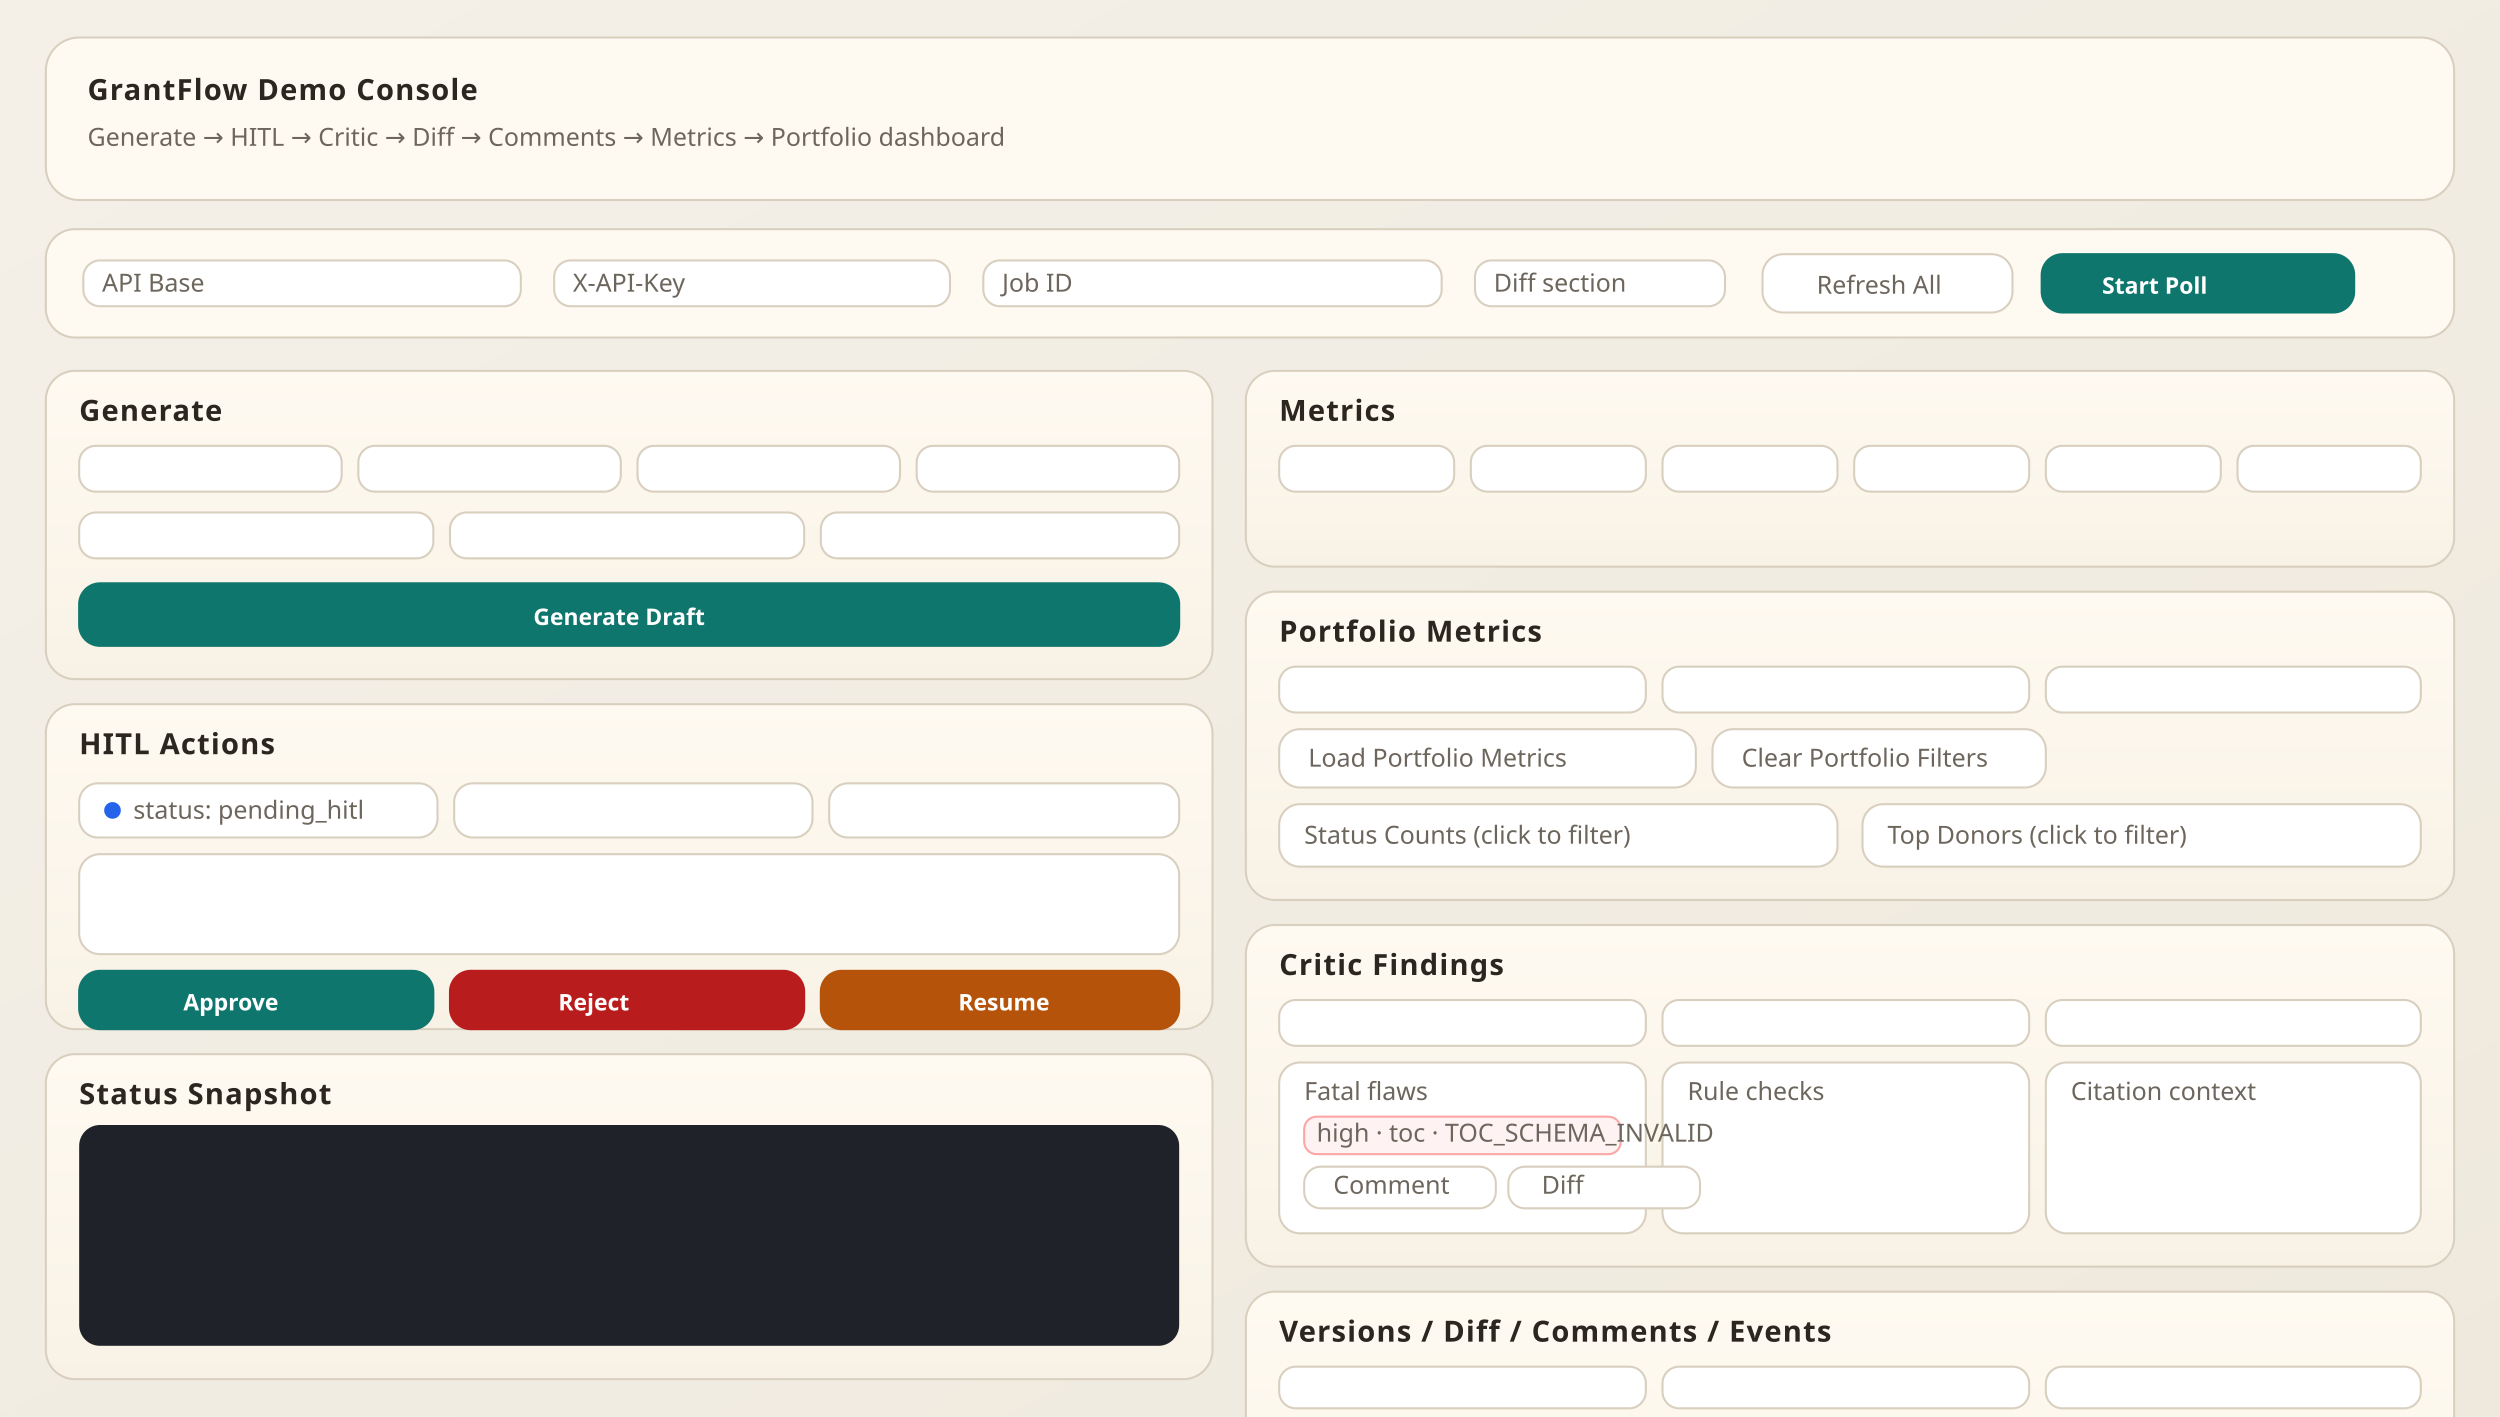
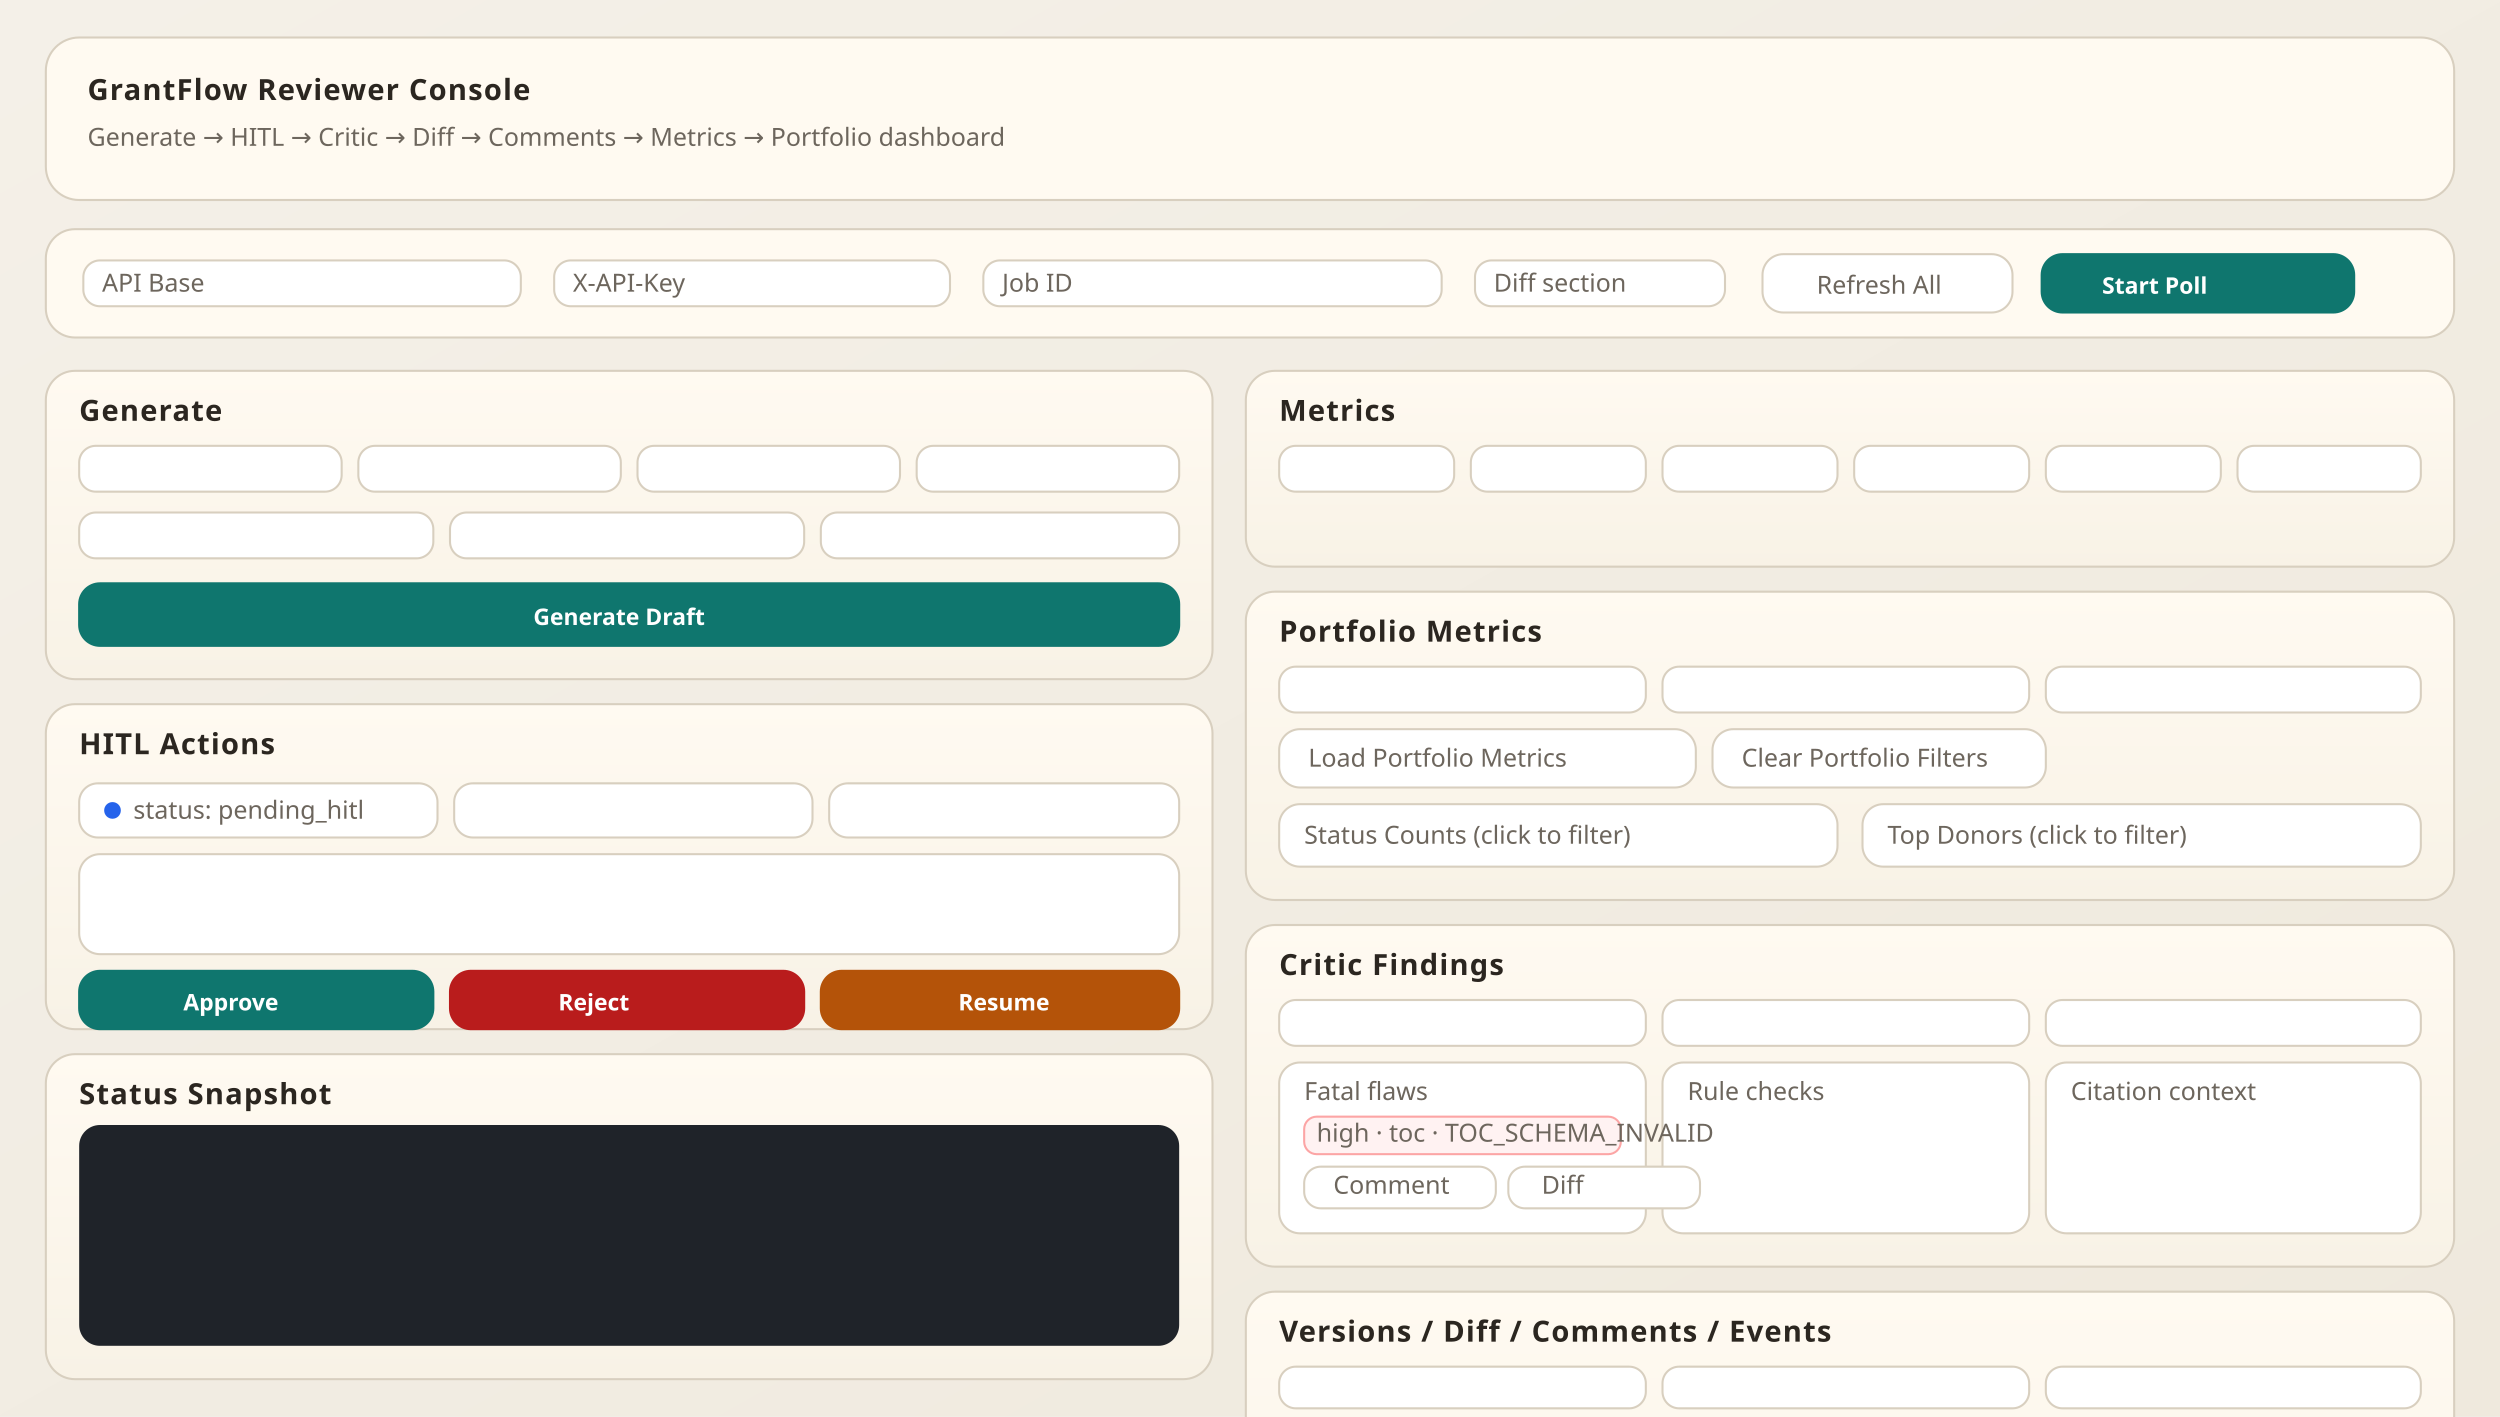
<svg xmlns="http://www.w3.org/2000/svg" width="1200" height="680" viewBox="0 0 1200 680" role="img" aria-labelledby="title desc">
  <defs>
    <linearGradient id="bg" x1="0" x2="1" y1="0" y2="1">
      <stop offset="0%" stop-color="#f4f0e8" />
      <stop offset="100%" stop-color="#efe9dd" />
    </linearGradient>
    <linearGradient id="card" x1="0" x2="0" y1="0" y2="1">
      <stop offset="0%" stop-color="#fffaf1" />
      <stop offset="100%" stop-color="#f8f2e6" />
    </linearGradient>
    <style>
      .label { font: 700 14px ui-sans-serif, system-ui, sans-serif; fill: #2b2620; letter-spacing: 0.04em; }
      .sub { font: 12px ui-sans-serif, system-ui, sans-serif; fill: #6d665d; }
      .mono { font: 12px ui-monospace, SFMono-Regular, Menlo, monospace; fill: #1f2329; }
      .pill { font: 700 11px ui-sans-serif, system-ui, sans-serif; fill: #fff; }
    </style>
  </defs>
  <rect x="0" y="0" width="1200" height="680" fill="url(#bg)" />
  <rect x="22" y="18" width="1156" height="78" rx="16" fill="#fffaf1" stroke="#d8cfbf" />
-   <text x="42" y="48" class="label" font-size="20">GrantFlow Demo Console</text>
+   <text x="42" y="48" class="label" font-size="20">GrantFlow Reviewer Console</text>
  <text x="42" y="70" class="sub">Generate → HITL → Critic → Diff → Comments → Metrics → Portfolio dashboard</text>
  <rect x="22" y="110" width="1156" height="52" rx="14" fill="#fffaf1" stroke="#d8cfbf" />
  <rect x="40" y="125" width="210" height="22" rx="8" fill="#ffffff" stroke="#d8cfbf" />
  <rect x="266" y="125" width="190" height="22" rx="8" fill="#ffffff" stroke="#d8cfbf" />
  <rect x="472" y="125" width="220" height="22" rx="8" fill="#ffffff" stroke="#d8cfbf" />
  <rect x="708" y="125" width="120" height="22" rx="8" fill="#ffffff" stroke="#d8cfbf" />
  <rect x="846" y="122" width="120" height="28" rx="10" fill="#ffffff" stroke="#d8cfbf" />
  <rect x="980" y="122" width="150" height="28" rx="10" fill="#0f766e" stroke="#0f766e" />
  <text x="49" y="140" class="sub">API Base</text>
  <text x="275" y="140" class="sub">X-API-Key</text>
  <text x="481" y="140" class="sub">Job ID</text>
  <text x="717" y="140" class="sub">Diff section</text>
  <text x="872" y="141" class="sub">Refresh All</text>
  <text x="1009" y="141" class="pill">Start Poll</text>
  <g transform="translate(22,178)">
    <rect width="560" height="484" rx="16" fill="none" />
    <rect x="0" y="0" width="560" height="148" rx="14" fill="url(#card)" stroke="#d8cfbf" />
    <text x="16" y="24" class="label">Generate</text>
    <rect x="16" y="36" width="126" height="22" rx="8" fill="#fff" stroke="#d8cfbf" />
    <rect x="150" y="36" width="126" height="22" rx="8" fill="#fff" stroke="#d8cfbf" />
    <rect x="284" y="36" width="126" height="22" rx="8" fill="#fff" stroke="#d8cfbf" />
    <rect x="418" y="36" width="126" height="22" rx="8" fill="#fff" stroke="#d8cfbf" />
    <rect x="16" y="68" width="170" height="22" rx="8" fill="#fff" stroke="#d8cfbf" />
    <rect x="194" y="68" width="170" height="22" rx="8" fill="#fff" stroke="#d8cfbf" />
    <rect x="372" y="68" width="172" height="22" rx="8" fill="#fff" stroke="#d8cfbf" />
    <rect x="16" y="102" width="528" height="30" rx="10" fill="#0f766e" stroke="#0f766e" />
    <text x="234" y="122" class="pill">Generate Draft</text>
    <rect x="0" y="160" width="560" height="156" rx="14" fill="url(#card)" stroke="#d8cfbf" />
    <text x="16" y="184" class="label">HITL Actions</text>
    <rect x="16" y="198" width="172" height="26" rx="9" fill="#fff" stroke="#d8cfbf" />
    <circle cx="32" cy="211" r="4" fill="#2563eb" />
    <text x="42" y="215" class="sub">status: pending_hitl</text>
    <rect x="196" y="198" width="172" height="26" rx="9" fill="#fff" stroke="#d8cfbf" />
    <rect x="376" y="198" width="168" height="26" rx="9" fill="#fff" stroke="#d8cfbf" />
    <rect x="16" y="232" width="528" height="48" rx="10" fill="#fff" stroke="#d8cfbf" />
    <rect x="16" y="288" width="170" height="28" rx="10" fill="#0f766e" stroke="#0f766e" />
    <rect x="194" y="288" width="170" height="28" rx="10" fill="#b91c1c" stroke="#b91c1c" />
    <rect x="372" y="288" width="172" height="28" rx="10" fill="#b45309" stroke="#b45309" />
    <text x="66" y="307" class="pill">Approve</text>
    <text x="246" y="307" class="pill">Reject</text>
    <text x="438" y="307" class="pill">Resume</text>
    <rect x="0" y="328" width="560" height="156" rx="14" fill="url(#card)" stroke="#d8cfbf" />
    <text x="16" y="352" class="label">Status Snapshot</text>
    <rect x="16" y="362" width="528" height="106" rx="10" fill="#1f2329" />
    <text x="28" y="384" class="mono" fill="#e5e7eb">{"status":"done","job_id":"...","state":{...}}</text>
  </g>
  <g transform="translate(598,178)">
    <rect x="0" y="0" width="580" height="94" rx="14" fill="url(#card)" stroke="#d8cfbf" />
    <text x="16" y="24" class="label">Metrics</text>
    <rect x="16" y="36" width="84" height="22" rx="8" fill="#fff" stroke="#d8cfbf" />
    <rect x="108" y="36" width="84" height="22" rx="8" fill="#fff" stroke="#d8cfbf" />
    <rect x="200" y="36" width="84" height="22" rx="8" fill="#fff" stroke="#d8cfbf" />
    <rect x="292" y="36" width="84" height="22" rx="8" fill="#fff" stroke="#d8cfbf" />
    <rect x="384" y="36" width="84" height="22" rx="8" fill="#fff" stroke="#d8cfbf" />
    <rect x="476" y="36" width="88" height="22" rx="8" fill="#fff" stroke="#d8cfbf" />
    <rect x="0" y="106" width="580" height="148" rx="14" fill="url(#card)" stroke="#d8cfbf" />
    <text x="16" y="130" class="label">Portfolio Metrics</text>
    <rect x="16" y="142" width="176" height="22" rx="8" fill="#fff" stroke="#d8cfbf" />
    <rect x="200" y="142" width="176" height="22" rx="8" fill="#fff" stroke="#d8cfbf" />
    <rect x="384" y="142" width="180" height="22" rx="8" fill="#fff" stroke="#d8cfbf" />
    <rect x="16" y="172" width="200" height="28" rx="10" fill="#fff" stroke="#d8cfbf" />
    <rect x="224" y="172" width="160" height="28" rx="10" fill="#fff" stroke="#d8cfbf" />
    <text x="30" y="190" class="sub">Load Portfolio Metrics</text>
    <text x="238" y="190" class="sub">Clear Portfolio Filters</text>
    <rect x="16" y="208" width="268" height="30" rx="10" fill="#fff" stroke="#d8cfbf" />
    <rect x="296" y="208" width="268" height="30" rx="10" fill="#fff" stroke="#d8cfbf" />
    <text x="28" y="227" class="sub">Status Counts (click to filter)</text>
    <text x="308" y="227" class="sub">Top Donors (click to filter)</text>
    <rect x="0" y="266" width="580" height="164" rx="14" fill="url(#card)" stroke="#d8cfbf" />
    <text x="16" y="290" class="label">Critic Findings</text>
    <rect x="16" y="302" width="176" height="22" rx="8" fill="#fff" stroke="#d8cfbf" />
    <rect x="200" y="302" width="176" height="22" rx="8" fill="#fff" stroke="#d8cfbf" />
    <rect x="384" y="302" width="180" height="22" rx="8" fill="#fff" stroke="#d8cfbf" />
    <rect x="16" y="332" width="176" height="82" rx="10" fill="#fff" stroke="#d8cfbf" />
    <rect x="200" y="332" width="176" height="82" rx="10" fill="#fff" stroke="#d8cfbf" />
    <rect x="384" y="332" width="180" height="82" rx="10" fill="#fff" stroke="#d8cfbf" />
    <text x="28" y="350" class="sub">Fatal flaws</text>
    <text x="212" y="350" class="sub">Rule checks</text>
    <text x="396" y="350" class="sub">Citation context</text>
    <rect x="28" y="358" width="152" height="18" rx="6" fill="#fff2f2" stroke="#fca5a5" />
    <text x="34" y="370" class="sub">high · toc · TOC_SCHEMA_INVALID</text>
    <rect x="28" y="382" width="92" height="20" rx="8" fill="#fff" stroke="#d8cfbf" />
    <rect x="126" y="382" width="92" height="20" rx="8" fill="#fff" stroke="#d8cfbf" />
    <text x="42" y="395" class="sub">Comment</text>
    <text x="142" y="395" class="sub">Diff</text>
    <rect x="0" y="442" width="580" height="220" rx="14" fill="url(#card)" stroke="#d8cfbf" />
    <text x="16" y="466" class="label">Versions / Diff / Comments / Events</text>
    <rect x="16" y="478" width="176" height="20" rx="8" fill="#fff" stroke="#d8cfbf" />
    <rect x="200" y="478" width="176" height="20" rx="8" fill="#fff" stroke="#d8cfbf" />
    <rect x="384" y="478" width="180" height="20" rx="8" fill="#fff" stroke="#d8cfbf" />
    <rect x="16" y="506" width="268" height="140" rx="10" fill="#fff" stroke="#d8cfbf" />
    <rect x="296" y="506" width="268" height="140" rx="10" fill="#1f2329" />
    <text x="28" y="526" class="sub">Review comments list + filters</text>
    <text x="308" y="526" class="mono" fill="#e5e7eb">Unified diff view / raw JSON</text>
  </g>
</svg>
